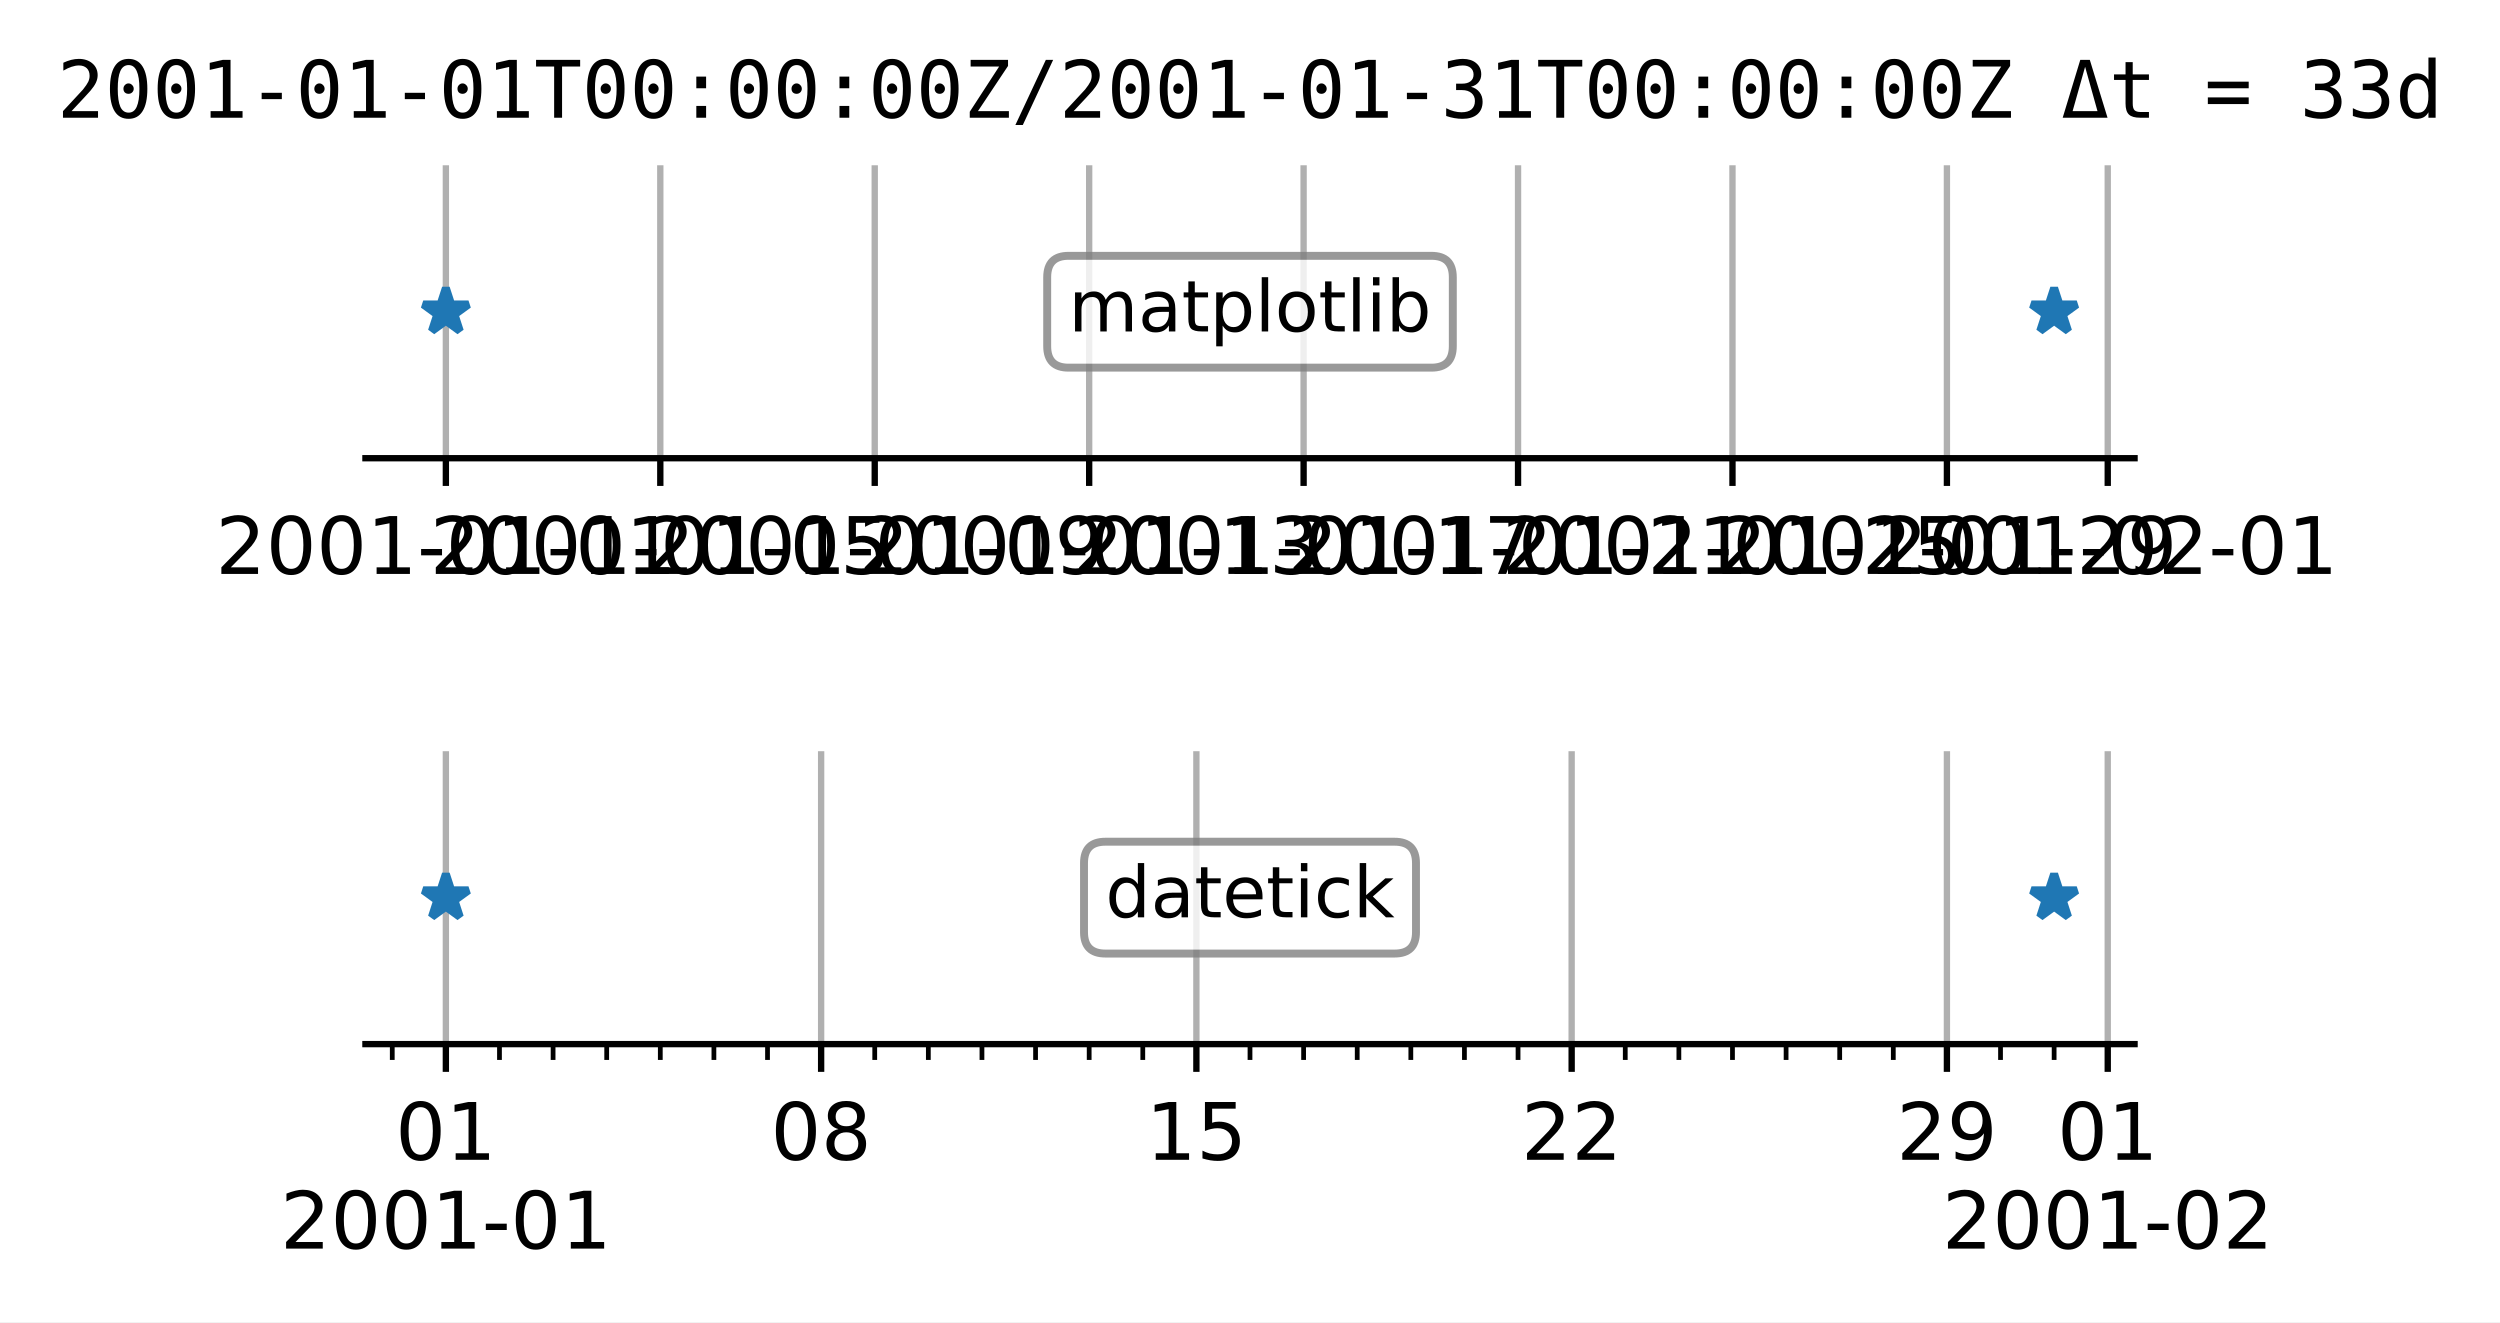
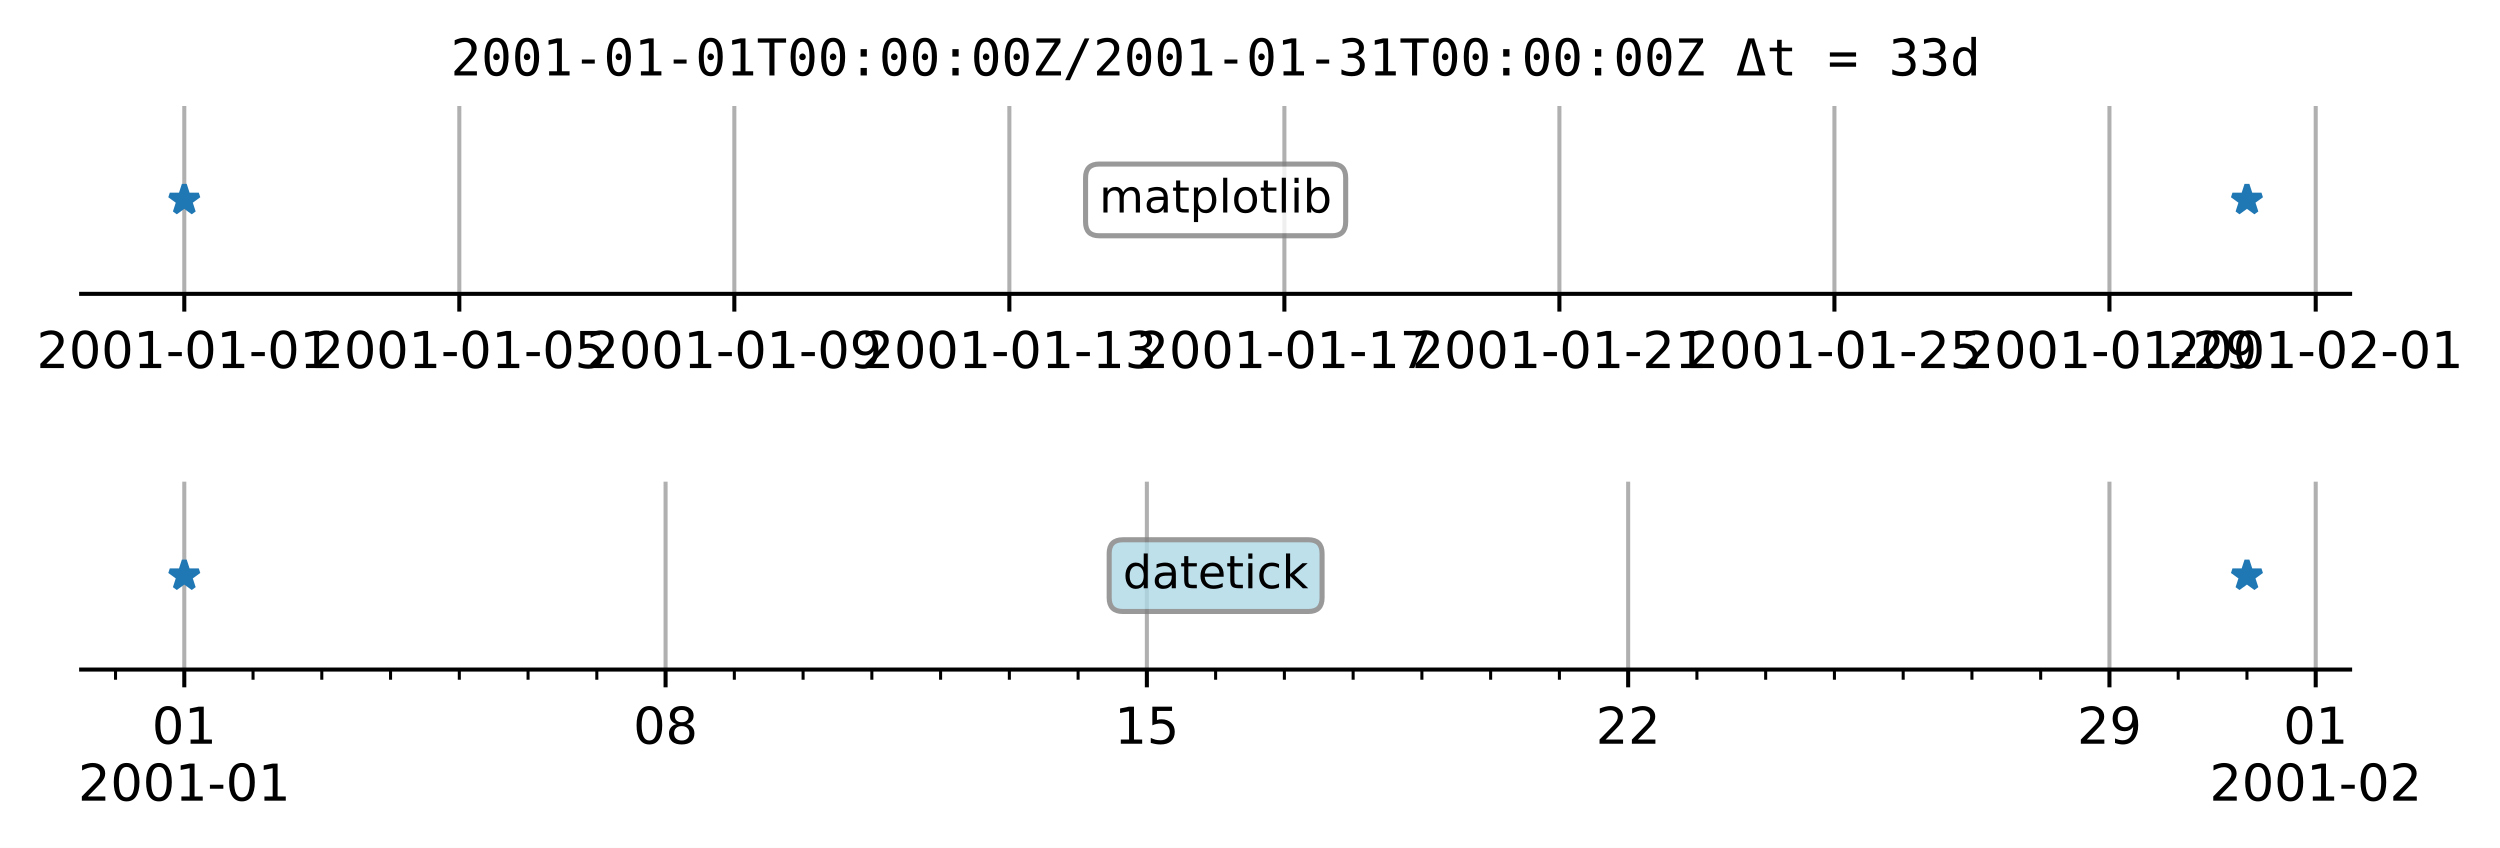
- <svg xmlns="http://www.w3.org/2000/svg" xmlns:xlink="http://www.w3.org/1999/xlink" width="315.416pt" height="166.808pt" viewBox="0 0 315.416 166.808" version="1.1">
+ <svg xmlns="http://www.w3.org/2000/svg" xmlns:xlink="http://www.w3.org/1999/xlink" width="491.861pt" height="166.808pt" viewBox="0 0 491.861 166.808" version="1.1">
  <defs>
    <style type="text/css">*{stroke-linejoin: round; stroke-linecap: butt}</style>
  </defs>
  <g id="figure_1">
    <g id="patch_1">
-       <path d="M 0 166.808  L 315.416 166.808  L 315.416 0  L 0 0  z " style="fill: #ffffff" />
+       <path d="M 0 166.808  L 491.861 166.808  L 491.861 0  L 0 0  z " style="fill: #ffffff" />
    </g>
    <g id="axes_1">
      <g id="patch_2">
-         <path d="M 46.108 57.812  L 269.308 57.812  L 269.308 20.852  L 46.108 20.852  z " style="fill: #ffffff" />
+         <path d="M 15.967 57.812  L 462.367 57.812  L 462.367 20.852  L 15.967 20.852  z " style="fill: #ffffff" />
      </g>
      <g id="matplotlib.axis_1">
        <g id="xtick_1">
          <g id="line2d_1">
-             <path d="M 56.253 57.812  L 56.253 20.852  " clip-path="url(#pea49b1fb48)" style="fill: none; stroke: #b0b0b0; stroke-width: 0.8; stroke-linecap: square" />
+             <path d="M 36.258 57.812  L 36.258 20.852  " clip-path="url(#pfcc3a3c12f)" style="fill: none; stroke: #b0b0b0; stroke-width: 0.8; stroke-linecap: square" />
          </g>
          <g id="line2d_2">
            <defs>
              <path id="m1e6c41ab66" d="M 0 0  L 0 3.5  " style="stroke: #000000; stroke-width: 0.8" />
            </defs>
            <g>
-               <use xlink:href="#m1e6c41ab66" x="56.253" y="57.812" style="stroke: #000000; stroke-width: 0.8" />
+               <use xlink:href="#m1e6c41ab66" x="36.258" y="57.812" style="stroke: #000000; stroke-width: 0.8" />
            </g>
          </g>
          <g id="text_1">
-             <text style="font-size: 10px; font-family: 'DejaVu Sans', 'Bitstream Vera Sans', 'Computer Modern Sans Serif', 'Lucida Grande', 'Verdana', 'Geneva', 'Lucid', 'Arial', 'Helvetica', 'Avant Garde', sans-serif; text-anchor: middle" x="56.253" y="72.41" transform="rotate(-0 56.25327 72.41)">2001-01-01</text>
+             <text style="font-size: 10px; font-family: 'DejaVu Sans', 'Bitstream Vera Sans', 'Computer Modern Sans Serif', 'Lucida Grande', 'Verdana', 'Geneva', 'Lucid', 'Arial', 'Helvetica', 'Avant Garde', sans-serif; text-anchor: middle" x="36.258" y="72.41" transform="rotate(-0 36.25781 72.41)">2001-01-01</text>
          </g>
        </g>
        <g id="xtick_2">
          <g id="line2d_3">
-             <path d="M 83.308 57.812  L 83.308 20.852  " clip-path="url(#pea49b1fb48)" style="fill: none; stroke: #b0b0b0; stroke-width: 0.8; stroke-linecap: square" />
+             <path d="M 90.367 57.812  L 90.367 20.852  " clip-path="url(#pfcc3a3c12f)" style="fill: none; stroke: #b0b0b0; stroke-width: 0.8; stroke-linecap: square" />
          </g>
          <g id="line2d_4">
            <g>
-               <use xlink:href="#m1e6c41ab66" x="83.308" y="57.812" style="stroke: #000000; stroke-width: 0.8" />
+               <use xlink:href="#m1e6c41ab66" x="90.367" y="57.812" style="stroke: #000000; stroke-width: 0.8" />
            </g>
          </g>
          <g id="text_2">
-             <text style="font-size: 10px; font-family: 'DejaVu Sans', 'Bitstream Vera Sans', 'Computer Modern Sans Serif', 'Lucida Grande', 'Verdana', 'Geneva', 'Lucid', 'Arial', 'Helvetica', 'Avant Garde', sans-serif; text-anchor: middle" x="83.308" y="72.41" transform="rotate(-0 83.30781 72.41)">2001-01-05</text>
+             <text style="font-size: 10px; font-family: 'DejaVu Sans', 'Bitstream Vera Sans', 'Computer Modern Sans Serif', 'Lucida Grande', 'Verdana', 'Geneva', 'Lucid', 'Arial', 'Helvetica', 'Avant Garde', sans-serif; text-anchor: middle" x="90.367" y="72.41" transform="rotate(-0 90.3669 72.41)">2001-01-05</text>
          </g>
        </g>
        <g id="xtick_3">
          <g id="line2d_5">
-             <path d="M 110.362 57.812  L 110.362 20.852  " clip-path="url(#pea49b1fb48)" style="fill: none; stroke: #b0b0b0; stroke-width: 0.8; stroke-linecap: square" />
+             <path d="M 144.476 57.812  L 144.476 20.852  " clip-path="url(#pfcc3a3c12f)" style="fill: none; stroke: #b0b0b0; stroke-width: 0.8; stroke-linecap: square" />
          </g>
          <g id="line2d_6">
            <g>
-               <use xlink:href="#m1e6c41ab66" x="110.362" y="57.812" style="stroke: #000000; stroke-width: 0.8" />
+               <use xlink:href="#m1e6c41ab66" x="144.476" y="57.812" style="stroke: #000000; stroke-width: 0.8" />
            </g>
          </g>
          <g id="text_3">
-             <text style="font-size: 10px; font-family: 'DejaVu Sans', 'Bitstream Vera Sans', 'Computer Modern Sans Serif', 'Lucida Grande', 'Verdana', 'Geneva', 'Lucid', 'Arial', 'Helvetica', 'Avant Garde', sans-serif; text-anchor: middle" x="110.362" y="72.41" transform="rotate(-0 110.3624 72.41)">2001-01-09</text>
+             <text style="font-size: 10px; font-family: 'DejaVu Sans', 'Bitstream Vera Sans', 'Computer Modern Sans Serif', 'Lucida Grande', 'Verdana', 'Geneva', 'Lucid', 'Arial', 'Helvetica', 'Avant Garde', sans-serif; text-anchor: middle" x="144.476" y="72.41" transform="rotate(-0 144.476 72.41)">2001-01-09</text>
          </g>
        </g>
        <g id="xtick_4">
          <g id="line2d_7">
-             <path d="M 137.417 57.812  L 137.417 20.852  " clip-path="url(#pea49b1fb48)" style="fill: none; stroke: #b0b0b0; stroke-width: 0.8; stroke-linecap: square" />
+             <path d="M 198.585 57.812  L 198.585 20.852  " clip-path="url(#pfcc3a3c12f)" style="fill: none; stroke: #b0b0b0; stroke-width: 0.8; stroke-linecap: square" />
          </g>
          <g id="line2d_8">
            <g>
-               <use xlink:href="#m1e6c41ab66" x="137.417" y="57.812" style="stroke: #000000; stroke-width: 0.8" />
+               <use xlink:href="#m1e6c41ab66" x="198.585" y="57.812" style="stroke: #000000; stroke-width: 0.8" />
            </g>
          </g>
          <g id="text_4">
-             <text style="font-size: 10px; font-family: 'DejaVu Sans', 'Bitstream Vera Sans', 'Computer Modern Sans Serif', 'Lucida Grande', 'Verdana', 'Geneva', 'Lucid', 'Arial', 'Helvetica', 'Avant Garde', sans-serif; text-anchor: middle" x="137.417" y="72.41" transform="rotate(-0 137.4169 72.41)">2001-01-13</text>
+             <text style="font-size: 10px; font-family: 'DejaVu Sans', 'Bitstream Vera Sans', 'Computer Modern Sans Serif', 'Lucida Grande', 'Verdana', 'Geneva', 'Lucid', 'Arial', 'Helvetica', 'Avant Garde', sans-serif; text-anchor: middle" x="198.585" y="72.41" transform="rotate(-0 198.5851 72.41)">2001-01-13</text>
          </g>
        </g>
        <g id="xtick_5">
          <g id="line2d_9">
-             <path d="M 164.471 57.812  L 164.471 20.852  " clip-path="url(#pea49b1fb48)" style="fill: none; stroke: #b0b0b0; stroke-width: 0.8; stroke-linecap: square" />
+             <path d="M 252.694 57.812  L 252.694 20.852  " clip-path="url(#pfcc3a3c12f)" style="fill: none; stroke: #b0b0b0; stroke-width: 0.8; stroke-linecap: square" />
          </g>
          <g id="line2d_10">
            <g>
-               <use xlink:href="#m1e6c41ab66" x="164.471" y="57.812" style="stroke: #000000; stroke-width: 0.8" />
+               <use xlink:href="#m1e6c41ab66" x="252.694" y="57.812" style="stroke: #000000; stroke-width: 0.8" />
            </g>
          </g>
          <g id="text_5">
-             <text style="font-size: 10px; font-family: 'DejaVu Sans', 'Bitstream Vera Sans', 'Computer Modern Sans Serif', 'Lucida Grande', 'Verdana', 'Geneva', 'Lucid', 'Arial', 'Helvetica', 'Avant Garde', sans-serif; text-anchor: middle" x="164.471" y="72.41" transform="rotate(-0 164.4714 72.41)">2001-01-17</text>
+             <text style="font-size: 10px; font-family: 'DejaVu Sans', 'Bitstream Vera Sans', 'Computer Modern Sans Serif', 'Lucida Grande', 'Verdana', 'Geneva', 'Lucid', 'Arial', 'Helvetica', 'Avant Garde', sans-serif; text-anchor: middle" x="252.694" y="72.41" transform="rotate(-0 252.6942 72.41)">2001-01-17</text>
          </g>
        </g>
        <g id="xtick_6">
          <g id="line2d_11">
-             <path d="M 191.526 57.812  L 191.526 20.852  " clip-path="url(#pea49b1fb48)" style="fill: none; stroke: #b0b0b0; stroke-width: 0.8; stroke-linecap: square" />
+             <path d="M 306.803 57.812  L 306.803 20.852  " clip-path="url(#pfcc3a3c12f)" style="fill: none; stroke: #b0b0b0; stroke-width: 0.8; stroke-linecap: square" />
          </g>
          <g id="line2d_12">
            <g>
-               <use xlink:href="#m1e6c41ab66" x="191.526" y="57.812" style="stroke: #000000; stroke-width: 0.8" />
+               <use xlink:href="#m1e6c41ab66" x="306.803" y="57.812" style="stroke: #000000; stroke-width: 0.8" />
            </g>
          </g>
          <g id="text_6">
-             <text style="font-size: 10px; font-family: 'DejaVu Sans', 'Bitstream Vera Sans', 'Computer Modern Sans Serif', 'Lucida Grande', 'Verdana', 'Geneva', 'Lucid', 'Arial', 'Helvetica', 'Avant Garde', sans-serif; text-anchor: middle" x="191.526" y="72.41" transform="rotate(-0 191.526 72.41)">2001-01-21</text>
+             <text style="font-size: 10px; font-family: 'DejaVu Sans', 'Bitstream Vera Sans', 'Computer Modern Sans Serif', 'Lucida Grande', 'Verdana', 'Geneva', 'Lucid', 'Arial', 'Helvetica', 'Avant Garde', sans-serif; text-anchor: middle" x="306.803" y="72.41" transform="rotate(-0 306.8033 72.41)">2001-01-21</text>
          </g>
        </g>
        <g id="xtick_7">
          <g id="line2d_13">
-             <path d="M 218.581 57.812  L 218.581 20.852  " clip-path="url(#pea49b1fb48)" style="fill: none; stroke: #b0b0b0; stroke-width: 0.8; stroke-linecap: square" />
+             <path d="M 360.912 57.812  L 360.912 20.852  " clip-path="url(#pfcc3a3c12f)" style="fill: none; stroke: #b0b0b0; stroke-width: 0.8; stroke-linecap: square" />
          </g>
          <g id="line2d_14">
            <g>
-               <use xlink:href="#m1e6c41ab66" x="218.581" y="57.812" style="stroke: #000000; stroke-width: 0.8" />
+               <use xlink:href="#m1e6c41ab66" x="360.912" y="57.812" style="stroke: #000000; stroke-width: 0.8" />
            </g>
          </g>
          <g id="text_7">
-             <text style="font-size: 10px; font-family: 'DejaVu Sans', 'Bitstream Vera Sans', 'Computer Modern Sans Serif', 'Lucida Grande', 'Verdana', 'Geneva', 'Lucid', 'Arial', 'Helvetica', 'Avant Garde', sans-serif; text-anchor: middle" x="218.581" y="72.41" transform="rotate(-0 218.5805 72.41)">2001-01-25</text>
+             <text style="font-size: 10px; font-family: 'DejaVu Sans', 'Bitstream Vera Sans', 'Computer Modern Sans Serif', 'Lucida Grande', 'Verdana', 'Geneva', 'Lucid', 'Arial', 'Helvetica', 'Avant Garde', sans-serif; text-anchor: middle" x="360.912" y="72.41" transform="rotate(-0 360.9124 72.41)">2001-01-25</text>
          </g>
        </g>
        <g id="xtick_8">
          <g id="line2d_15">
-             <path d="M 245.635 57.812  L 245.635 20.852  " clip-path="url(#pea49b1fb48)" style="fill: none; stroke: #b0b0b0; stroke-width: 0.8; stroke-linecap: square" />
+             <path d="M 415.021 57.812  L 415.021 20.852  " clip-path="url(#pfcc3a3c12f)" style="fill: none; stroke: #b0b0b0; stroke-width: 0.8; stroke-linecap: square" />
          </g>
          <g id="line2d_16">
            <g>
-               <use xlink:href="#m1e6c41ab66" x="245.635" y="57.812" style="stroke: #000000; stroke-width: 0.8" />
+               <use xlink:href="#m1e6c41ab66" x="415.021" y="57.812" style="stroke: #000000; stroke-width: 0.8" />
            </g>
          </g>
          <g id="text_8">
-             <text style="font-size: 10px; font-family: 'DejaVu Sans', 'Bitstream Vera Sans', 'Computer Modern Sans Serif', 'Lucida Grande', 'Verdana', 'Geneva', 'Lucid', 'Arial', 'Helvetica', 'Avant Garde', sans-serif; text-anchor: middle" x="245.635" y="72.41" transform="rotate(-0 245.6351 72.41)">2001-01-29</text>
+             <text style="font-size: 10px; font-family: 'DejaVu Sans', 'Bitstream Vera Sans', 'Computer Modern Sans Serif', 'Lucida Grande', 'Verdana', 'Geneva', 'Lucid', 'Arial', 'Helvetica', 'Avant Garde', sans-serif; text-anchor: middle" x="415.021" y="72.41" transform="rotate(-0 415.0214 72.41)">2001-01-29</text>
          </g>
        </g>
        <g id="xtick_9">
          <g id="line2d_17">
-             <path d="M 265.926 57.812  L 265.926 20.852  " clip-path="url(#pea49b1fb48)" style="fill: none; stroke: #b0b0b0; stroke-width: 0.8; stroke-linecap: square" />
+             <path d="M 455.603 57.812  L 455.603 20.852  " clip-path="url(#pfcc3a3c12f)" style="fill: none; stroke: #b0b0b0; stroke-width: 0.8; stroke-linecap: square" />
          </g>
          <g id="line2d_18">
            <g>
-               <use xlink:href="#m1e6c41ab66" x="265.926" y="57.812" style="stroke: #000000; stroke-width: 0.8" />
+               <use xlink:href="#m1e6c41ab66" x="455.603" y="57.812" style="stroke: #000000; stroke-width: 0.8" />
            </g>
          </g>
          <g id="text_9">
-             <text style="font-size: 10px; font-family: 'DejaVu Sans', 'Bitstream Vera Sans', 'Computer Modern Sans Serif', 'Lucida Grande', 'Verdana', 'Geneva', 'Lucid', 'Arial', 'Helvetica', 'Avant Garde', sans-serif; text-anchor: middle" x="265.926" y="72.41" transform="rotate(-0 265.926 72.41)">2001-02-01</text>
+             <text style="font-size: 10px; font-family: 'DejaVu Sans', 'Bitstream Vera Sans', 'Computer Modern Sans Serif', 'Lucida Grande', 'Verdana', 'Geneva', 'Lucid', 'Arial', 'Helvetica', 'Avant Garde', sans-serif; text-anchor: middle" x="455.603" y="72.41" transform="rotate(-0 455.6033 72.41)">2001-02-01</text>
          </g>
        </g>
      </g>
      <g id="line2d_19">
        <defs>
          <path id="maf42e94cd1" d="M 0 -3  L -0.674 -0.927  L -2.853 -0.927  L -1.09 0.354  L -1.763 2.427  L -0 1.146  L 1.763 2.427  L 1.09 0.354  L 2.853 -0.927  L 0.674 -0.927  z " style="stroke: #1f77b4; stroke-linejoin: bevel" />
        </defs>
-         <g clip-path="url(#pea49b1fb48)">
-           <use xlink:href="#maf42e94cd1" x="56.253" y="39.332" style="fill: #1f77b4; stroke: #1f77b4; stroke-linejoin: bevel" />
-           <use xlink:href="#maf42e94cd1" x="259.162" y="39.332" style="fill: #1f77b4; stroke: #1f77b4; stroke-linejoin: bevel" />
+         <g clip-path="url(#pfcc3a3c12f)">
+           <use xlink:href="#maf42e94cd1" x="36.258" y="39.332" style="fill: #1f77b4; stroke: #1f77b4; stroke-linejoin: bevel" />
+           <use xlink:href="#maf42e94cd1" x="442.076" y="39.332" style="fill: #1f77b4; stroke: #1f77b4; stroke-linejoin: bevel" />
        </g>
      </g>
      <g id="patch_3">
-         <path d="M 46.108 57.812  L 269.308 57.812  " style="fill: none; stroke: #000000; stroke-width: 0.8; stroke-linejoin: miter; stroke-linecap: square" />
+         <path d="M 15.967 57.812  L 462.367 57.812  " style="fill: none; stroke: #000000; stroke-width: 0.8; stroke-linejoin: miter; stroke-linecap: square" />
      </g>
      <g id="text_10">
        <g id="patch_4">
-           <path d="M 134.821 46.387  L 180.595 46.387  Q 183.295 46.387 183.295 43.687  L 183.295 34.976  Q 183.295 32.276 180.595 32.276  L 134.821 32.276  Q 132.121 32.276 132.121 34.976  L 132.121 43.687  Q 132.121 46.387 134.821 46.387  z " style="fill: #ffffff; opacity: 0.8; stroke: #808080; stroke-linejoin: miter" />
-         </g>
-         <text style="font-size: 9px; font-family: 'DejaVu Sans', 'Bitstream Vera Sans', 'Computer Modern Sans Serif', 'Lucida Grande', 'Verdana', 'Geneva', 'Lucid', 'Arial', 'Helvetica', 'Avant Garde', sans-serif; text-anchor: middle" x="157.708" y="41.815" transform="rotate(-0 157.7078 41.815)">matplotlib</text>
+           <path d="M 216.28 46.387  L 262.054 46.387  Q 264.754 46.387 264.754 43.687  L 264.754 34.976  Q 264.754 32.276 262.054 32.276  L 216.28 32.276  Q 213.58 32.276 213.58 34.976  L 213.58 43.687  Q 213.58 46.387 216.28 46.387  z " style="fill: #ffffff; opacity: 0.8; stroke: #808080; stroke-linejoin: miter" />
+         </g>
+         <text style="font-size: 9px; font-family: 'DejaVu Sans', 'Bitstream Vera Sans', 'Computer Modern Sans Serif', 'Lucida Grande', 'Verdana', 'Geneva', 'Lucid', 'Arial', 'Helvetica', 'Avant Garde', sans-serif; text-anchor: middle" x="239.167" y="41.815" transform="rotate(-0 239.1669 41.815)">matplotlib</text>
      </g>
      <g id="text_11">
-         <text style="font-size: 10px; font-family: 'DejaVu Sans Mono', 'Bitstream Vera Sans Mono', 'Computer Modern Typewriter', 'Andale Mono', 'Nimbus Mono L', 'Courier New', 'Courier', 'Fixed', 'Terminal', monospace; text-anchor: middle" x="157.708" y="14.852" transform="rotate(-0 157.7078 14.85156)">2001-01-01T00:00:00Z/2001-01-31T00:00:00Z Δt = 33d</text>
+         <text style="font-size: 10px; font-family: 'DejaVu Sans Mono', 'Bitstream Vera Sans Mono', 'Computer Modern Typewriter', 'Andale Mono', 'Nimbus Mono L', 'Courier New', 'Courier', 'Fixed', 'Terminal', monospace; text-anchor: middle" x="239.167" y="14.852" transform="rotate(-0 239.1669 14.85156)">2001-01-01T00:00:00Z/2001-01-31T00:00:00Z Δt = 33d</text>
      </g>
    </g>
    <g id="axes_2">
      <g id="patch_5">
-         <path d="M 46.108 131.732  L 269.308 131.732  L 269.308 94.772  L 46.108 94.772  z " style="fill: #ffffff" />
+         <path d="M 15.967 131.732  L 462.367 131.732  L 462.367 94.772  L 15.967 94.772  z " style="fill: #ffffff" />
      </g>
      <g id="matplotlib.axis_2">
        <g id="xtick_10">
          <g id="line2d_20">
-             <path d="M 56.253 131.732  L 56.253 94.772  " clip-path="url(#pc01615e45f)" style="fill: none; stroke: #b0b0b0; stroke-width: 0.8; stroke-linecap: square" />
+             <path d="M 36.258 131.732  L 36.258 94.772  " clip-path="url(#p2146f1d011)" style="fill: none; stroke: #b0b0b0; stroke-width: 0.8; stroke-linecap: square" />
          </g>
          <g id="line2d_21">
            <g>
-               <use xlink:href="#m1e6c41ab66" x="56.253" y="131.732" style="stroke: #000000; stroke-width: 0.8" />
+               <use xlink:href="#m1e6c41ab66" x="36.258" y="131.732" style="stroke: #000000; stroke-width: 0.8" />
            </g>
          </g>
          <g id="text_12">
-             <text style="font-size: 10px; font-family: 'DejaVu Sans', 'Bitstream Vera Sans', 'Computer Modern Sans Serif', 'Lucida Grande', 'Verdana', 'Geneva', 'Lucid', 'Arial', 'Helvetica', 'Avant Garde', sans-serif" transform="translate(49.89077 146.33)">01</text>
-             <text style="font-size: 10px; font-family: 'DejaVu Sans', 'Bitstream Vera Sans', 'Computer Modern Sans Serif', 'Lucida Grande', 'Verdana', 'Geneva', 'Lucid', 'Arial', 'Helvetica', 'Avant Garde', sans-serif" transform="translate(35.36186 157.5278)">2001-01</text>
+             <text style="font-size: 10px; font-family: 'DejaVu Sans', 'Bitstream Vera Sans', 'Computer Modern Sans Serif', 'Lucida Grande', 'Verdana', 'Geneva', 'Lucid', 'Arial', 'Helvetica', 'Avant Garde', sans-serif" transform="translate(29.89531 146.33)">01</text>
+             <text style="font-size: 10px; font-family: 'DejaVu Sans', 'Bitstream Vera Sans', 'Computer Modern Sans Serif', 'Lucida Grande', 'Verdana', 'Geneva', 'Lucid', 'Arial', 'Helvetica', 'Avant Garde', sans-serif" transform="translate(15.36641 157.5278)">2001-01</text>
          </g>
        </g>
        <g id="xtick_11">
          <g id="line2d_22">
-             <path d="M 103.599 131.732  L 103.599 94.772  " clip-path="url(#pc01615e45f)" style="fill: none; stroke: #b0b0b0; stroke-width: 0.8; stroke-linecap: square" />
+             <path d="M 130.949 131.732  L 130.949 94.772  " clip-path="url(#p2146f1d011)" style="fill: none; stroke: #b0b0b0; stroke-width: 0.8; stroke-linecap: square" />
          </g>
          <g id="line2d_23">
            <g>
-               <use xlink:href="#m1e6c41ab66" x="103.599" y="131.732" style="stroke: #000000; stroke-width: 0.8" />
+               <use xlink:href="#m1e6c41ab66" x="130.949" y="131.732" style="stroke: #000000; stroke-width: 0.8" />
            </g>
          </g>
          <g id="text_13">
-             <text style="font-size: 10px; font-family: 'DejaVu Sans', 'Bitstream Vera Sans', 'Computer Modern Sans Serif', 'Lucida Grande', 'Verdana', 'Geneva', 'Lucid', 'Arial', 'Helvetica', 'Avant Garde', sans-serif; text-anchor: middle" x="103.599" y="146.33" transform="rotate(-0 103.5987 146.33)">08</text>
+             <text style="font-size: 10px; font-family: 'DejaVu Sans', 'Bitstream Vera Sans', 'Computer Modern Sans Serif', 'Lucida Grande', 'Verdana', 'Geneva', 'Lucid', 'Arial', 'Helvetica', 'Avant Garde', sans-serif; text-anchor: middle" x="130.949" y="146.33" transform="rotate(-0 130.9487 146.33)">08</text>
          </g>
        </g>
        <g id="xtick_12">
          <g id="line2d_24">
-             <path d="M 150.944 131.732  L 150.944 94.772  " clip-path="url(#pc01615e45f)" style="fill: none; stroke: #b0b0b0; stroke-width: 0.8; stroke-linecap: square" />
+             <path d="M 225.64 131.732  L 225.64 94.772  " clip-path="url(#p2146f1d011)" style="fill: none; stroke: #b0b0b0; stroke-width: 0.8; stroke-linecap: square" />
          </g>
          <g id="line2d_25">
            <g>
-               <use xlink:href="#m1e6c41ab66" x="150.944" y="131.732" style="stroke: #000000; stroke-width: 0.8" />
+               <use xlink:href="#m1e6c41ab66" x="225.64" y="131.732" style="stroke: #000000; stroke-width: 0.8" />
            </g>
          </g>
          <g id="text_14">
-             <text style="font-size: 10px; font-family: 'DejaVu Sans', 'Bitstream Vera Sans', 'Computer Modern Sans Serif', 'Lucida Grande', 'Verdana', 'Geneva', 'Lucid', 'Arial', 'Helvetica', 'Avant Garde', sans-serif; text-anchor: middle" x="150.944" y="146.33" transform="rotate(-0 150.9442 146.33)">15</text>
+             <text style="font-size: 10px; font-family: 'DejaVu Sans', 'Bitstream Vera Sans', 'Computer Modern Sans Serif', 'Lucida Grande', 'Verdana', 'Geneva', 'Lucid', 'Arial', 'Helvetica', 'Avant Garde', sans-serif; text-anchor: middle" x="225.64" y="146.33" transform="rotate(-0 225.6396 146.33)">15</text>
          </g>
        </g>
        <g id="xtick_13">
          <g id="line2d_26">
-             <path d="M 198.29 131.732  L 198.29 94.772  " clip-path="url(#pc01615e45f)" style="fill: none; stroke: #b0b0b0; stroke-width: 0.8; stroke-linecap: square" />
+             <path d="M 320.331 131.732  L 320.331 94.772  " clip-path="url(#p2146f1d011)" style="fill: none; stroke: #b0b0b0; stroke-width: 0.8; stroke-linecap: square" />
          </g>
          <g id="line2d_27">
            <g>
-               <use xlink:href="#m1e6c41ab66" x="198.29" y="131.732" style="stroke: #000000; stroke-width: 0.8" />
+               <use xlink:href="#m1e6c41ab66" x="320.331" y="131.732" style="stroke: #000000; stroke-width: 0.8" />
            </g>
          </g>
          <g id="text_15">
-             <text style="font-size: 10px; font-family: 'DejaVu Sans', 'Bitstream Vera Sans', 'Computer Modern Sans Serif', 'Lucida Grande', 'Verdana', 'Geneva', 'Lucid', 'Arial', 'Helvetica', 'Avant Garde', sans-serif; text-anchor: middle" x="198.29" y="146.33" transform="rotate(-0 198.2896 146.33)">22</text>
+             <text style="font-size: 10px; font-family: 'DejaVu Sans', 'Bitstream Vera Sans', 'Computer Modern Sans Serif', 'Lucida Grande', 'Verdana', 'Geneva', 'Lucid', 'Arial', 'Helvetica', 'Avant Garde', sans-serif; text-anchor: middle" x="320.331" y="146.33" transform="rotate(-0 320.3305 146.33)">22</text>
          </g>
        </g>
        <g id="xtick_14">
          <g id="line2d_28">
-             <path d="M 245.635 131.732  L 245.635 94.772  " clip-path="url(#pc01615e45f)" style="fill: none; stroke: #b0b0b0; stroke-width: 0.8; stroke-linecap: square" />
+             <path d="M 415.021 131.732  L 415.021 94.772  " clip-path="url(#p2146f1d011)" style="fill: none; stroke: #b0b0b0; stroke-width: 0.8; stroke-linecap: square" />
          </g>
          <g id="line2d_29">
            <g>
-               <use xlink:href="#m1e6c41ab66" x="245.635" y="131.732" style="stroke: #000000; stroke-width: 0.8" />
+               <use xlink:href="#m1e6c41ab66" x="415.021" y="131.732" style="stroke: #000000; stroke-width: 0.8" />
            </g>
          </g>
          <g id="text_16">
-             <text style="font-size: 10px; font-family: 'DejaVu Sans', 'Bitstream Vera Sans', 'Computer Modern Sans Serif', 'Lucida Grande', 'Verdana', 'Geneva', 'Lucid', 'Arial', 'Helvetica', 'Avant Garde', sans-serif; text-anchor: middle" x="245.635" y="146.33" transform="rotate(-0 245.6351 146.33)">29</text>
+             <text style="font-size: 10px; font-family: 'DejaVu Sans', 'Bitstream Vera Sans', 'Computer Modern Sans Serif', 'Lucida Grande', 'Verdana', 'Geneva', 'Lucid', 'Arial', 'Helvetica', 'Avant Garde', sans-serif; text-anchor: middle" x="415.021" y="146.33" transform="rotate(-0 415.0214 146.33)">29</text>
          </g>
        </g>
        <g id="xtick_15">
          <g id="line2d_30">
-             <path d="M 265.926 131.732  L 265.926 94.772  " clip-path="url(#pc01615e45f)" style="fill: none; stroke: #b0b0b0; stroke-width: 0.8; stroke-linecap: square" />
+             <path d="M 455.603 131.732  L 455.603 94.772  " clip-path="url(#p2146f1d011)" style="fill: none; stroke: #b0b0b0; stroke-width: 0.8; stroke-linecap: square" />
          </g>
          <g id="line2d_31">
            <g>
-               <use xlink:href="#m1e6c41ab66" x="265.926" y="131.732" style="stroke: #000000; stroke-width: 0.8" />
+               <use xlink:href="#m1e6c41ab66" x="455.603" y="131.732" style="stroke: #000000; stroke-width: 0.8" />
            </g>
          </g>
          <g id="text_17">
-             <text style="font-size: 10px; font-family: 'DejaVu Sans', 'Bitstream Vera Sans', 'Computer Modern Sans Serif', 'Lucida Grande', 'Verdana', 'Geneva', 'Lucid', 'Arial', 'Helvetica', 'Avant Garde', sans-serif" transform="translate(259.5635 146.33)">01</text>
-             <text style="font-size: 10px; font-family: 'DejaVu Sans', 'Bitstream Vera Sans', 'Computer Modern Sans Serif', 'Lucida Grande', 'Verdana', 'Geneva', 'Lucid', 'Arial', 'Helvetica', 'Avant Garde', sans-serif" transform="translate(245.0346 157.5278)">2001-02</text>
+             <text style="font-size: 10px; font-family: 'DejaVu Sans', 'Bitstream Vera Sans', 'Computer Modern Sans Serif', 'Lucida Grande', 'Verdana', 'Geneva', 'Lucid', 'Arial', 'Helvetica', 'Avant Garde', sans-serif" transform="translate(449.2408 146.33)">01</text>
+             <text style="font-size: 10px; font-family: 'DejaVu Sans', 'Bitstream Vera Sans', 'Computer Modern Sans Serif', 'Lucida Grande', 'Verdana', 'Geneva', 'Lucid', 'Arial', 'Helvetica', 'Avant Garde', sans-serif" transform="translate(434.7119 157.5278)">2001-02</text>
          </g>
        </g>
        <g id="xtick_16">
          <g id="line2d_32">
            <defs>
              <path id="m7da8c832f9" d="M 0 0  L 0 2  " style="stroke: #000000; stroke-width: 0.6" />
            </defs>
            <g>
-               <use xlink:href="#m7da8c832f9" x="49.49" y="131.732" style="stroke: #000000; stroke-width: 0.6" />
+               <use xlink:href="#m7da8c832f9" x="22.731" y="131.732" style="stroke: #000000; stroke-width: 0.6" />
            </g>
          </g>
        </g>
        <g id="xtick_17">
          <g id="line2d_33">
            <g>
-               <use xlink:href="#m7da8c832f9" x="63.017" y="131.732" style="stroke: #000000; stroke-width: 0.6" />
+               <use xlink:href="#m7da8c832f9" x="49.785" y="131.732" style="stroke: #000000; stroke-width: 0.6" />
            </g>
          </g>
        </g>
        <g id="xtick_18">
          <g id="line2d_34">
            <g>
-               <use xlink:href="#m7da8c832f9" x="69.781" y="131.732" style="stroke: #000000; stroke-width: 0.6" />
+               <use xlink:href="#m7da8c832f9" x="63.312" y="131.732" style="stroke: #000000; stroke-width: 0.6" />
            </g>
          </g>
        </g>
        <g id="xtick_19">
          <g id="line2d_35">
            <g>
-               <use xlink:href="#m7da8c832f9" x="76.544" y="131.732" style="stroke: #000000; stroke-width: 0.6" />
+               <use xlink:href="#m7da8c832f9" x="76.84" y="131.732" style="stroke: #000000; stroke-width: 0.6" />
            </g>
          </g>
        </g>
        <g id="xtick_20">
          <g id="line2d_36">
            <g>
-               <use xlink:href="#m7da8c832f9" x="83.308" y="131.732" style="stroke: #000000; stroke-width: 0.6" />
+               <use xlink:href="#m7da8c832f9" x="90.367" y="131.732" style="stroke: #000000; stroke-width: 0.6" />
            </g>
          </g>
        </g>
        <g id="xtick_21">
          <g id="line2d_37">
            <g>
-               <use xlink:href="#m7da8c832f9" x="90.071" y="131.732" style="stroke: #000000; stroke-width: 0.6" />
+               <use xlink:href="#m7da8c832f9" x="103.894" y="131.732" style="stroke: #000000; stroke-width: 0.6" />
            </g>
          </g>
        </g>
        <g id="xtick_22">
          <g id="line2d_38">
            <g>
-               <use xlink:href="#m7da8c832f9" x="96.835" y="131.732" style="stroke: #000000; stroke-width: 0.6" />
+               <use xlink:href="#m7da8c832f9" x="117.421" y="131.732" style="stroke: #000000; stroke-width: 0.6" />
            </g>
          </g>
        </g>
        <g id="xtick_23">
          <g id="line2d_39">
            <g>
-               <use xlink:href="#m7da8c832f9" x="110.362" y="131.732" style="stroke: #000000; stroke-width: 0.6" />
+               <use xlink:href="#m7da8c832f9" x="144.476" y="131.732" style="stroke: #000000; stroke-width: 0.6" />
            </g>
          </g>
        </g>
        <g id="xtick_24">
          <g id="line2d_40">
            <g>
-               <use xlink:href="#m7da8c832f9" x="117.126" y="131.732" style="stroke: #000000; stroke-width: 0.6" />
+               <use xlink:href="#m7da8c832f9" x="158.003" y="131.732" style="stroke: #000000; stroke-width: 0.6" />
            </g>
          </g>
        </g>
        <g id="xtick_25">
          <g id="line2d_41">
            <g>
-               <use xlink:href="#m7da8c832f9" x="123.89" y="131.732" style="stroke: #000000; stroke-width: 0.6" />
+               <use xlink:href="#m7da8c832f9" x="171.531" y="131.732" style="stroke: #000000; stroke-width: 0.6" />
            </g>
          </g>
        </g>
        <g id="xtick_26">
          <g id="line2d_42">
            <g>
-               <use xlink:href="#m7da8c832f9" x="130.653" y="131.732" style="stroke: #000000; stroke-width: 0.6" />
+               <use xlink:href="#m7da8c832f9" x="185.058" y="131.732" style="stroke: #000000; stroke-width: 0.6" />
            </g>
          </g>
        </g>
        <g id="xtick_27">
          <g id="line2d_43">
            <g>
-               <use xlink:href="#m7da8c832f9" x="137.417" y="131.732" style="stroke: #000000; stroke-width: 0.6" />
+               <use xlink:href="#m7da8c832f9" x="198.585" y="131.732" style="stroke: #000000; stroke-width: 0.6" />
            </g>
          </g>
        </g>
        <g id="xtick_28">
          <g id="line2d_44">
            <g>
-               <use xlink:href="#m7da8c832f9" x="144.181" y="131.732" style="stroke: #000000; stroke-width: 0.6" />
+               <use xlink:href="#m7da8c832f9" x="212.112" y="131.732" style="stroke: #000000; stroke-width: 0.6" />
            </g>
          </g>
        </g>
        <g id="xtick_29">
          <g id="line2d_45">
            <g>
-               <use xlink:href="#m7da8c832f9" x="157.708" y="131.732" style="stroke: #000000; stroke-width: 0.6" />
+               <use xlink:href="#m7da8c832f9" x="239.167" y="131.732" style="stroke: #000000; stroke-width: 0.6" />
            </g>
          </g>
        </g>
        <g id="xtick_30">
          <g id="line2d_46">
            <g>
-               <use xlink:href="#m7da8c832f9" x="164.471" y="131.732" style="stroke: #000000; stroke-width: 0.6" />
+               <use xlink:href="#m7da8c832f9" x="252.694" y="131.732" style="stroke: #000000; stroke-width: 0.6" />
            </g>
          </g>
        </g>
        <g id="xtick_31">
          <g id="line2d_47">
            <g>
-               <use xlink:href="#m7da8c832f9" x="171.235" y="131.732" style="stroke: #000000; stroke-width: 0.6" />
+               <use xlink:href="#m7da8c832f9" x="266.221" y="131.732" style="stroke: #000000; stroke-width: 0.6" />
            </g>
          </g>
        </g>
        <g id="xtick_32">
          <g id="line2d_48">
            <g>
-               <use xlink:href="#m7da8c832f9" x="177.999" y="131.732" style="stroke: #000000; stroke-width: 0.6" />
+               <use xlink:href="#m7da8c832f9" x="279.749" y="131.732" style="stroke: #000000; stroke-width: 0.6" />
            </g>
          </g>
        </g>
        <g id="xtick_33">
          <g id="line2d_49">
            <g>
-               <use xlink:href="#m7da8c832f9" x="184.762" y="131.732" style="stroke: #000000; stroke-width: 0.6" />
+               <use xlink:href="#m7da8c832f9" x="293.276" y="131.732" style="stroke: #000000; stroke-width: 0.6" />
            </g>
          </g>
        </g>
        <g id="xtick_34">
          <g id="line2d_50">
            <g>
-               <use xlink:href="#m7da8c832f9" x="191.526" y="131.732" style="stroke: #000000; stroke-width: 0.6" />
+               <use xlink:href="#m7da8c832f9" x="306.803" y="131.732" style="stroke: #000000; stroke-width: 0.6" />
            </g>
          </g>
        </g>
        <g id="xtick_35">
          <g id="line2d_51">
            <g>
-               <use xlink:href="#m7da8c832f9" x="205.053" y="131.732" style="stroke: #000000; stroke-width: 0.6" />
+               <use xlink:href="#m7da8c832f9" x="333.858" y="131.732" style="stroke: #000000; stroke-width: 0.6" />
            </g>
          </g>
        </g>
        <g id="xtick_36">
          <g id="line2d_52">
            <g>
-               <use xlink:href="#m7da8c832f9" x="211.817" y="131.732" style="stroke: #000000; stroke-width: 0.6" />
+               <use xlink:href="#m7da8c832f9" x="347.385" y="131.732" style="stroke: #000000; stroke-width: 0.6" />
            </g>
          </g>
        </g>
        <g id="xtick_37">
          <g id="line2d_53">
            <g>
-               <use xlink:href="#m7da8c832f9" x="218.581" y="131.732" style="stroke: #000000; stroke-width: 0.6" />
+               <use xlink:href="#m7da8c832f9" x="360.912" y="131.732" style="stroke: #000000; stroke-width: 0.6" />
            </g>
          </g>
        </g>
        <g id="xtick_38">
          <g id="line2d_54">
            <g>
-               <use xlink:href="#m7da8c832f9" x="225.344" y="131.732" style="stroke: #000000; stroke-width: 0.6" />
+               <use xlink:href="#m7da8c832f9" x="374.44" y="131.732" style="stroke: #000000; stroke-width: 0.6" />
            </g>
          </g>
        </g>
        <g id="xtick_39">
          <g id="line2d_55">
            <g>
-               <use xlink:href="#m7da8c832f9" x="232.108" y="131.732" style="stroke: #000000; stroke-width: 0.6" />
+               <use xlink:href="#m7da8c832f9" x="387.967" y="131.732" style="stroke: #000000; stroke-width: 0.6" />
            </g>
          </g>
        </g>
        <g id="xtick_40">
          <g id="line2d_56">
            <g>
-               <use xlink:href="#m7da8c832f9" x="238.871" y="131.732" style="stroke: #000000; stroke-width: 0.6" />
+               <use xlink:href="#m7da8c832f9" x="401.494" y="131.732" style="stroke: #000000; stroke-width: 0.6" />
            </g>
          </g>
        </g>
        <g id="xtick_41">
          <g id="line2d_57">
            <g>
-               <use xlink:href="#m7da8c832f9" x="252.399" y="131.732" style="stroke: #000000; stroke-width: 0.6" />
+               <use xlink:href="#m7da8c832f9" x="428.549" y="131.732" style="stroke: #000000; stroke-width: 0.6" />
            </g>
          </g>
        </g>
        <g id="xtick_42">
          <g id="line2d_58">
            <g>
-               <use xlink:href="#m7da8c832f9" x="259.162" y="131.732" style="stroke: #000000; stroke-width: 0.6" />
+               <use xlink:href="#m7da8c832f9" x="442.076" y="131.732" style="stroke: #000000; stroke-width: 0.6" />
            </g>
          </g>
        </g>
      </g>
      <g id="line2d_59">
-         <g clip-path="url(#pc01615e45f)">
-           <use xlink:href="#maf42e94cd1" x="56.253" y="113.252" style="fill: #1f77b4; stroke: #1f77b4; stroke-linejoin: bevel" />
-           <use xlink:href="#maf42e94cd1" x="259.162" y="113.252" style="fill: #1f77b4; stroke: #1f77b4; stroke-linejoin: bevel" />
+         <g clip-path="url(#p2146f1d011)">
+           <use xlink:href="#maf42e94cd1" x="36.258" y="113.252" style="fill: #1f77b4; stroke: #1f77b4; stroke-linejoin: bevel" />
+           <use xlink:href="#maf42e94cd1" x="442.076" y="113.252" style="fill: #1f77b4; stroke: #1f77b4; stroke-linejoin: bevel" />
        </g>
      </g>
      <g id="patch_6">
-         <path d="M 46.108 131.732  L 269.308 131.732  " style="fill: none; stroke: #000000; stroke-width: 0.8; stroke-linejoin: miter; stroke-linecap: square" />
+         <path d="M 15.967 131.732  L 462.367 131.732  " style="fill: none; stroke: #000000; stroke-width: 0.8; stroke-linejoin: miter; stroke-linecap: square" />
      </g>
      <g id="text_18">
        <g id="patch_7">
-           <path d="M 139.466 120.307  L 175.95 120.307  Q 178.65 120.307 178.65 117.607  L 178.65 108.896  Q 178.65 106.196 175.95 106.196  L 139.466 106.196  Q 136.766 106.196 136.766 108.896  L 136.766 117.607  Q 136.766 120.307 139.466 120.307  z " style="fill: #ffffff; opacity: 0.8; stroke: #808080; stroke-linejoin: miter" />
-         </g>
-         <text style="font-size: 9px; font-family: 'DejaVu Sans', 'Bitstream Vera Sans', 'Computer Modern Sans Serif', 'Lucida Grande', 'Verdana', 'Geneva', 'Lucid', 'Arial', 'Helvetica', 'Avant Garde', sans-serif; text-anchor: middle" x="157.708" y="115.735" transform="rotate(-0 157.7078 115.735)">datetick</text>
+           <path d="M 220.925 120.307  L 257.409 120.307  Q 260.109 120.307 260.109 117.607  L 260.109 108.896  Q 260.109 106.196 257.409 106.196  L 220.925 106.196  Q 218.225 106.196 218.225 108.896  L 218.225 117.607  Q 218.225 120.307 220.925 120.307  z " style="fill: #add8e6; opacity: 0.8; stroke: #808080; stroke-linejoin: miter" />
+         </g>
+         <text style="font-size: 9px; font-family: 'DejaVu Sans', 'Bitstream Vera Sans', 'Computer Modern Sans Serif', 'Lucida Grande', 'Verdana', 'Geneva', 'Lucid', 'Arial', 'Helvetica', 'Avant Garde', sans-serif; text-anchor: middle" x="239.167" y="115.735" transform="rotate(-0 239.1669 115.735)">datetick</text>
      </g>
    </g>
  </g>
  <defs>
-     <clipPath id="pea49b1fb48">
-       <rect x="46.108" y="20.852" width="223.2" height="36.96" />
+     <clipPath id="pfcc3a3c12f">
+       <rect x="15.967" y="20.852" width="446.4" height="36.96" />
    </clipPath>
-     <clipPath id="pc01615e45f">
-       <rect x="46.108" y="94.772" width="223.2" height="36.96" />
+     <clipPath id="p2146f1d011">
+       <rect x="15.967" y="94.772" width="446.4" height="36.96" />
    </clipPath>
  </defs>
</svg>
